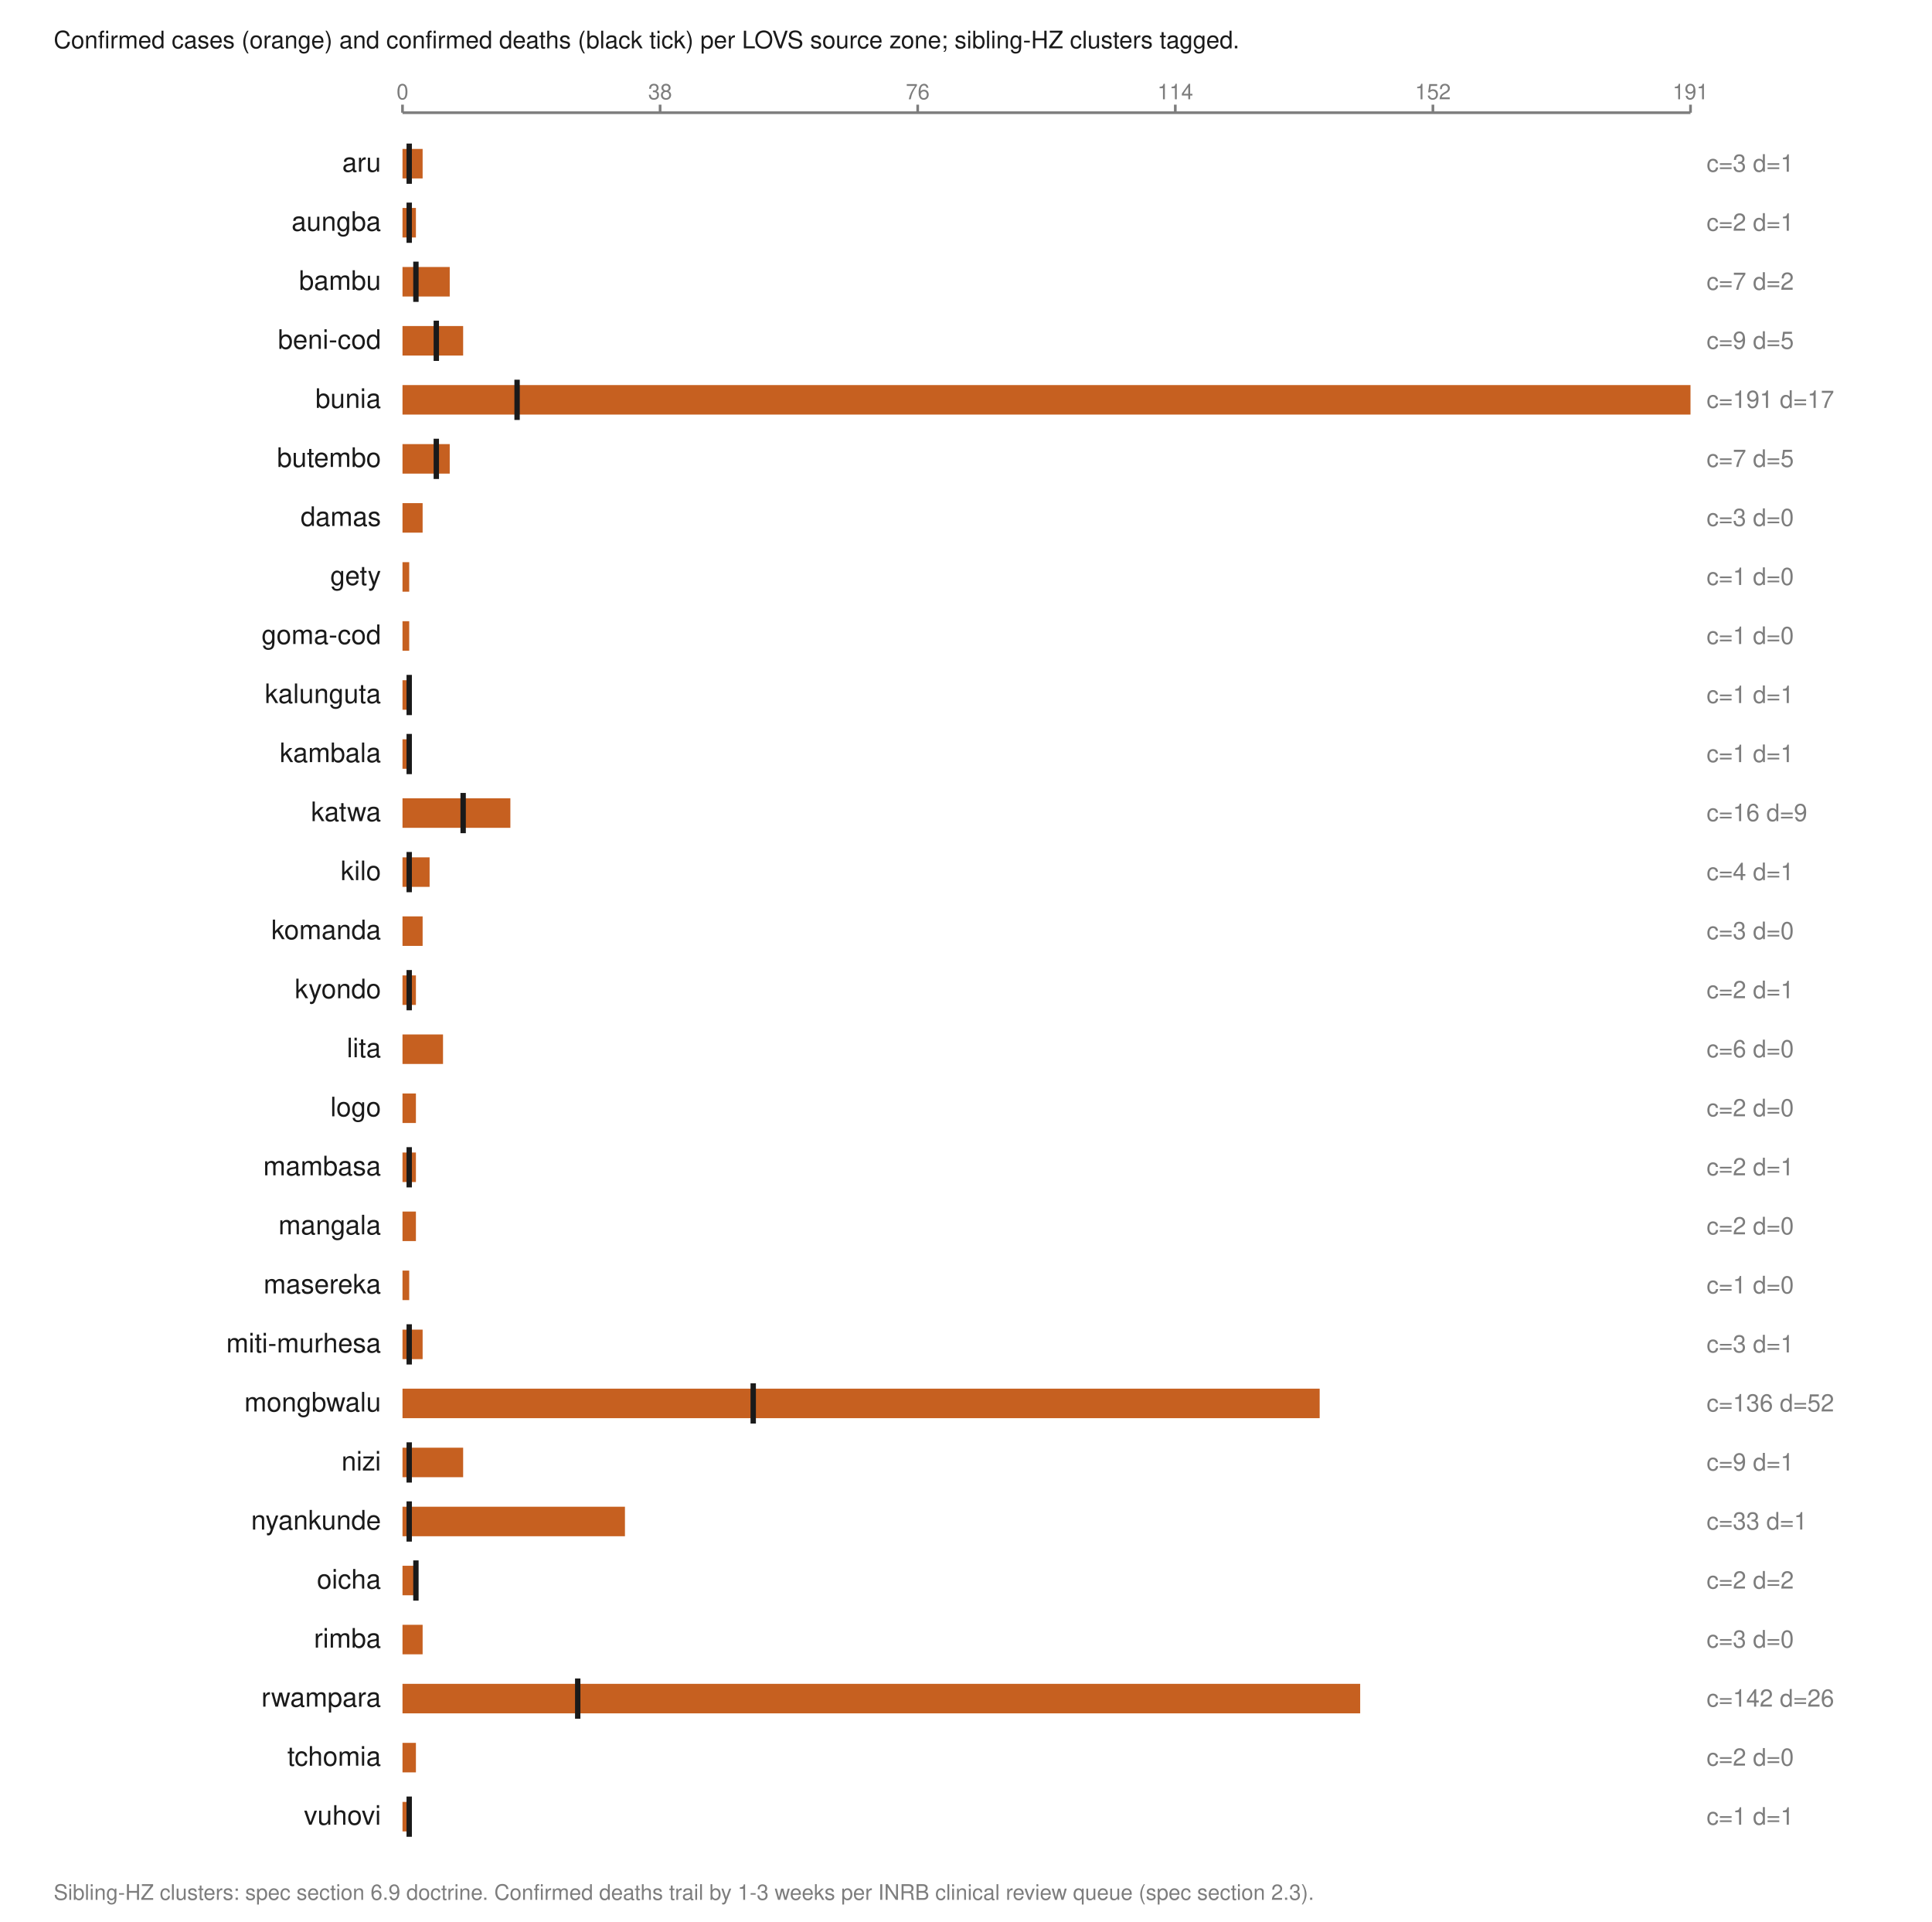
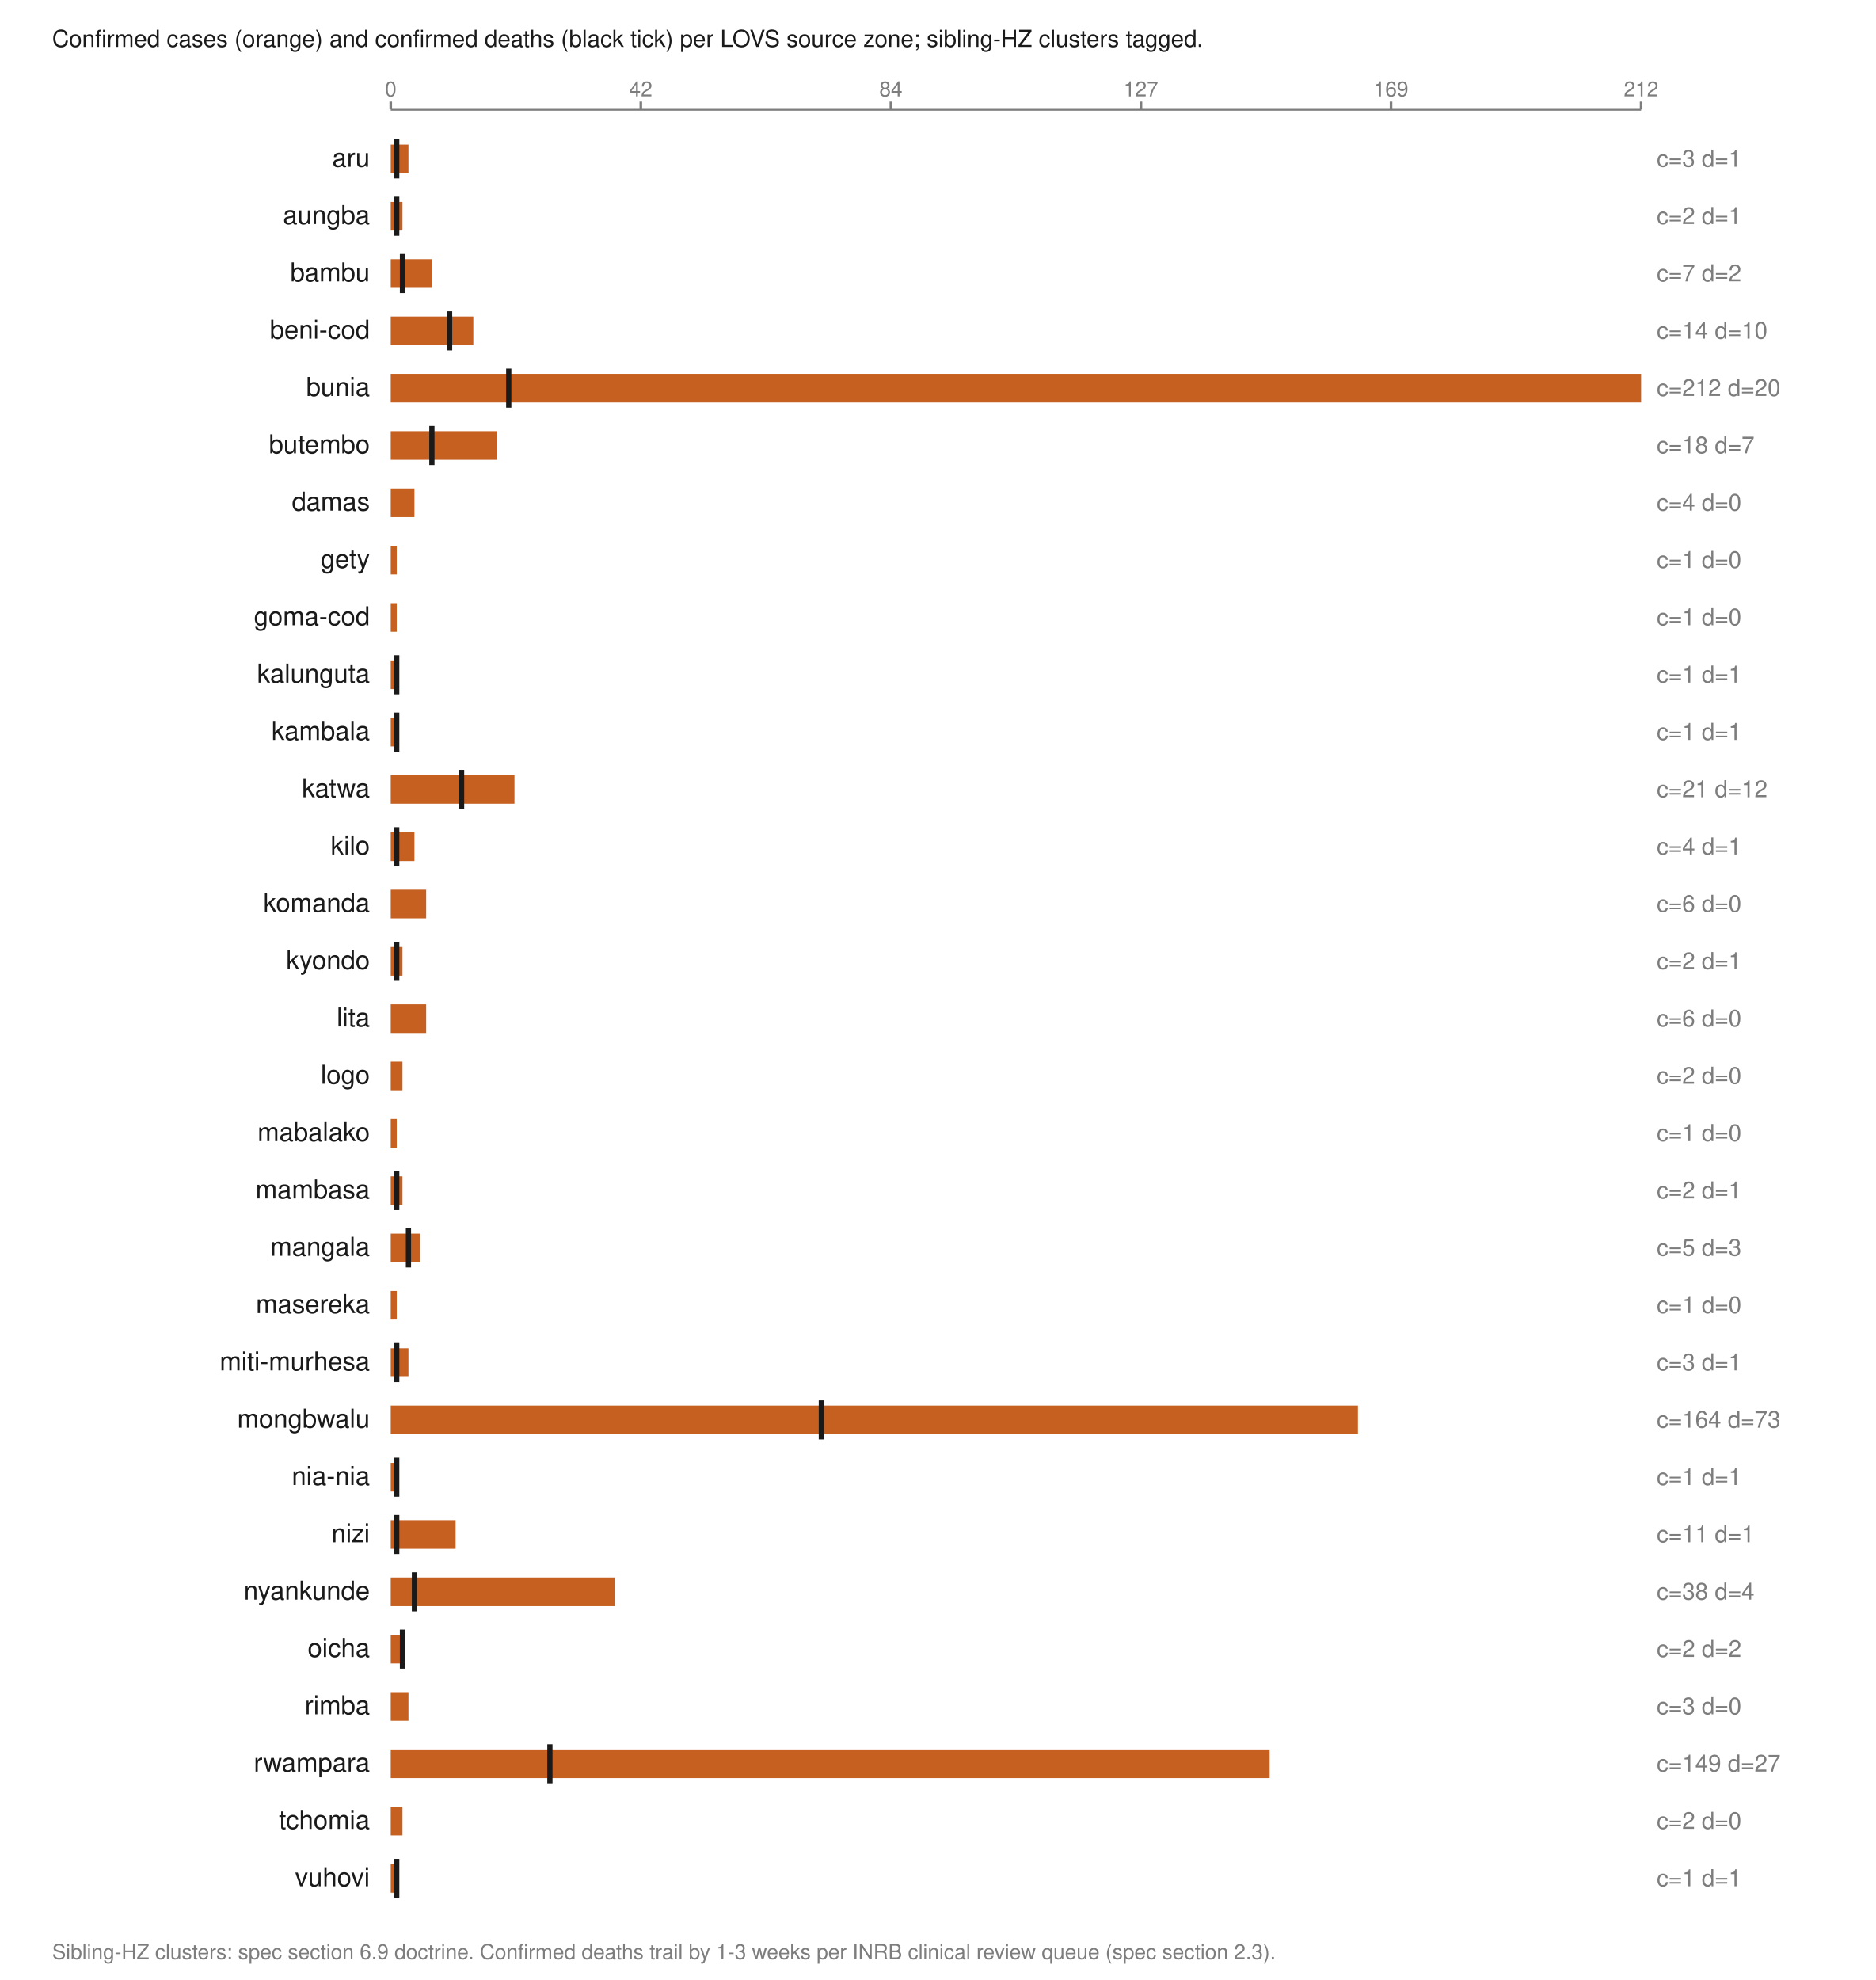
- <svg xmlns="http://www.w3.org/2000/svg" viewBox="0 0 720 716" width="720" height="716" role="img" aria-labelledby="t">
+ <svg xmlns="http://www.w3.org/2000/svg" viewBox="0 0 720 760" width="720" height="760" role="img" aria-labelledby="t">
  <text x="20.0" y="18.0" font-family="Helvetica,Arial,sans-serif" font-size="9" fill="#1a1a1a" font-weight="normal" text-anchor="start">Confirmed cases (orange) and confirmed deaths (black tick) per LOVS source zone; sibling-HZ clusters tagged.</text>
  <line x1="150.0" y1="42.0" x2="630.0" y2="42.0" stroke="#7d7d7d" stroke-width="1" />
  <line x1="150.0" y1="39.0" x2="150.0" y2="42.0" stroke="#7d7d7d" stroke-width="1" />
  <text x="150.0" y="37.0" font-family="Helvetica,Arial,sans-serif" font-size="8" fill="#7d7d7d" font-weight="normal" text-anchor="middle">0</text>
  <line x1="246.0" y1="39.0" x2="246.0" y2="42.0" stroke="#7d7d7d" stroke-width="1" />
-   <text x="246.0" y="37.0" font-family="Helvetica,Arial,sans-serif" font-size="8" fill="#7d7d7d" font-weight="normal" text-anchor="middle">38</text>
+   <text x="246.0" y="37.0" font-family="Helvetica,Arial,sans-serif" font-size="8" fill="#7d7d7d" font-weight="normal" text-anchor="middle">42</text>
  <line x1="342.0" y1="39.0" x2="342.0" y2="42.0" stroke="#7d7d7d" stroke-width="1" />
-   <text x="342.0" y="37.0" font-family="Helvetica,Arial,sans-serif" font-size="8" fill="#7d7d7d" font-weight="normal" text-anchor="middle">76</text>
+   <text x="342.0" y="37.0" font-family="Helvetica,Arial,sans-serif" font-size="8" fill="#7d7d7d" font-weight="normal" text-anchor="middle">84</text>
  <line x1="438.0" y1="39.0" x2="438.0" y2="42.0" stroke="#7d7d7d" stroke-width="1" />
-   <text x="438.0" y="37.0" font-family="Helvetica,Arial,sans-serif" font-size="8" fill="#7d7d7d" font-weight="normal" text-anchor="middle">114</text>
+   <text x="438.0" y="37.0" font-family="Helvetica,Arial,sans-serif" font-size="8" fill="#7d7d7d" font-weight="normal" text-anchor="middle">127</text>
  <line x1="534.0" y1="39.0" x2="534.0" y2="42.0" stroke="#7d7d7d" stroke-width="1" />
-   <text x="534.0" y="37.0" font-family="Helvetica,Arial,sans-serif" font-size="8" fill="#7d7d7d" font-weight="normal" text-anchor="middle">152</text>
+   <text x="534.0" y="37.0" font-family="Helvetica,Arial,sans-serif" font-size="8" fill="#7d7d7d" font-weight="normal" text-anchor="middle">169</text>
  <line x1="630.0" y1="39.0" x2="630.0" y2="42.0" stroke="#7d7d7d" stroke-width="1" />
-   <text x="630.0" y="37.0" font-family="Helvetica,Arial,sans-serif" font-size="8" fill="#7d7d7d" font-weight="normal" text-anchor="middle">191</text>
+   <text x="630.0" y="37.0" font-family="Helvetica,Arial,sans-serif" font-size="8" fill="#7d7d7d" font-weight="normal" text-anchor="middle">212</text>
  <text x="142.0" y="64.0" font-family="Helvetica,Arial,sans-serif" font-size="10" fill="#1a1a1a" font-weight="normal" text-anchor="end">aru</text>
-   <rect x="150.0" y="55.5" width="7.5" height="11.0" fill="#c66020" />
-   <line x1="152.5" y1="53.5" x2="152.5" y2="68.5" stroke="#1a1a1a" stroke-width="2" />
+   <rect x="150.0" y="55.5" width="6.8" height="11.0" fill="#c66020" />
+   <line x1="152.3" y1="53.5" x2="152.3" y2="68.5" stroke="#1a1a1a" stroke-width="2" />
  <text x="636.0" y="64.0" font-family="Helvetica,Arial,sans-serif" font-size="9" fill="#7d7d7d" font-weight="normal" text-anchor="start">c=3 d=1</text>
  <text x="142.0" y="86.0" font-family="Helvetica,Arial,sans-serif" font-size="10" fill="#1a1a1a" font-weight="normal" text-anchor="end">aungba</text>
-   <rect x="150.0" y="77.5" width="5.0" height="11.0" fill="#c66020" />
-   <line x1="152.5" y1="75.5" x2="152.5" y2="90.5" stroke="#1a1a1a" stroke-width="2" />
+   <rect x="150.0" y="77.5" width="4.5" height="11.0" fill="#c66020" />
+   <line x1="152.3" y1="75.5" x2="152.3" y2="90.5" stroke="#1a1a1a" stroke-width="2" />
  <text x="636.0" y="86.0" font-family="Helvetica,Arial,sans-serif" font-size="9" fill="#7d7d7d" font-weight="normal" text-anchor="start">c=2 d=1</text>
  <text x="142.0" y="108.0" font-family="Helvetica,Arial,sans-serif" font-size="10" fill="#1a1a1a" font-weight="normal" text-anchor="end">bambu</text>
-   <rect x="150.0" y="99.5" width="17.6" height="11.0" fill="#c66020" />
-   <line x1="155.0" y1="97.5" x2="155.0" y2="112.5" stroke="#1a1a1a" stroke-width="2" />
+   <rect x="150.0" y="99.5" width="15.8" height="11.0" fill="#c66020" />
+   <line x1="154.5" y1="97.5" x2="154.5" y2="112.5" stroke="#1a1a1a" stroke-width="2" />
  <text x="636.0" y="108.0" font-family="Helvetica,Arial,sans-serif" font-size="9" fill="#7d7d7d" font-weight="normal" text-anchor="start">c=7 d=2</text>
  <text x="142.0" y="130.0" font-family="Helvetica,Arial,sans-serif" font-size="10" fill="#1a1a1a" font-weight="normal" text-anchor="end">beni-cod</text>
-   <rect x="150.0" y="121.5" width="22.6" height="11.0" fill="#c66020" />
-   <line x1="162.6" y1="119.5" x2="162.6" y2="134.5" stroke="#1a1a1a" stroke-width="2" />
-   <text x="636.0" y="130.0" font-family="Helvetica,Arial,sans-serif" font-size="9" fill="#7d7d7d" font-weight="normal" text-anchor="start">c=9 d=5</text>
+   <rect x="150.0" y="121.5" width="31.7" height="11.0" fill="#c66020" />
+   <line x1="172.6" y1="119.5" x2="172.6" y2="134.5" stroke="#1a1a1a" stroke-width="2" />
+   <text x="636.0" y="130.0" font-family="Helvetica,Arial,sans-serif" font-size="9" fill="#7d7d7d" font-weight="normal" text-anchor="start">c=14 d=10</text>
  <text x="142.0" y="152.0" font-family="Helvetica,Arial,sans-serif" font-size="10" fill="#1a1a1a" font-weight="normal" text-anchor="end">bunia</text>
  <rect x="150.0" y="143.5" width="480.0" height="11.0" fill="#c66020" />
-   <line x1="192.7" y1="141.5" x2="192.7" y2="156.5" stroke="#1a1a1a" stroke-width="2" />
-   <text x="636.0" y="152.0" font-family="Helvetica,Arial,sans-serif" font-size="9" fill="#7d7d7d" font-weight="normal" text-anchor="start">c=191 d=17</text>
+   <line x1="195.3" y1="141.5" x2="195.3" y2="156.5" stroke="#1a1a1a" stroke-width="2" />
+   <text x="636.0" y="152.0" font-family="Helvetica,Arial,sans-serif" font-size="9" fill="#7d7d7d" font-weight="normal" text-anchor="start">c=212 d=20</text>
  <text x="142.0" y="174.0" font-family="Helvetica,Arial,sans-serif" font-size="10" fill="#1a1a1a" font-weight="normal" text-anchor="end">butembo</text>
-   <rect x="150.0" y="165.5" width="17.6" height="11.0" fill="#c66020" />
-   <line x1="162.6" y1="163.5" x2="162.6" y2="178.5" stroke="#1a1a1a" stroke-width="2" />
-   <text x="636.0" y="174.0" font-family="Helvetica,Arial,sans-serif" font-size="9" fill="#7d7d7d" font-weight="normal" text-anchor="start">c=7 d=5</text>
+   <rect x="150.0" y="165.5" width="40.8" height="11.0" fill="#c66020" />
+   <line x1="165.8" y1="163.5" x2="165.8" y2="178.5" stroke="#1a1a1a" stroke-width="2" />
+   <text x="636.0" y="174.0" font-family="Helvetica,Arial,sans-serif" font-size="9" fill="#7d7d7d" font-weight="normal" text-anchor="start">c=18 d=7</text>
  <text x="142.0" y="196.0" font-family="Helvetica,Arial,sans-serif" font-size="10" fill="#1a1a1a" font-weight="normal" text-anchor="end">damas</text>
-   <rect x="150.0" y="187.5" width="7.5" height="11.0" fill="#c66020" />
-   <text x="636.0" y="196.0" font-family="Helvetica,Arial,sans-serif" font-size="9" fill="#7d7d7d" font-weight="normal" text-anchor="start">c=3 d=0</text>
+   <rect x="150.0" y="187.5" width="9.1" height="11.0" fill="#c66020" />
+   <text x="636.0" y="196.0" font-family="Helvetica,Arial,sans-serif" font-size="9" fill="#7d7d7d" font-weight="normal" text-anchor="start">c=4 d=0</text>
  <text x="142.0" y="218.0" font-family="Helvetica,Arial,sans-serif" font-size="10" fill="#1a1a1a" font-weight="normal" text-anchor="end">gety</text>
-   <rect x="150.0" y="209.5" width="2.5" height="11.0" fill="#c66020" />
+   <rect x="150.0" y="209.5" width="2.3" height="11.0" fill="#c66020" />
  <text x="636.0" y="218.0" font-family="Helvetica,Arial,sans-serif" font-size="9" fill="#7d7d7d" font-weight="normal" text-anchor="start">c=1 d=0</text>
  <text x="142.0" y="240.0" font-family="Helvetica,Arial,sans-serif" font-size="10" fill="#1a1a1a" font-weight="normal" text-anchor="end">goma-cod</text>
-   <rect x="150.0" y="231.5" width="2.5" height="11.0" fill="#c66020" />
+   <rect x="150.0" y="231.5" width="2.3" height="11.0" fill="#c66020" />
  <text x="636.0" y="240.0" font-family="Helvetica,Arial,sans-serif" font-size="9" fill="#7d7d7d" font-weight="normal" text-anchor="start">c=1 d=0</text>
  <text x="142.0" y="262.0" font-family="Helvetica,Arial,sans-serif" font-size="10" fill="#1a1a1a" font-weight="normal" text-anchor="end">kalunguta</text>
-   <rect x="150.0" y="253.5" width="2.5" height="11.0" fill="#c66020" />
-   <line x1="152.5" y1="251.5" x2="152.5" y2="266.5" stroke="#1a1a1a" stroke-width="2" />
+   <rect x="150.0" y="253.5" width="2.3" height="11.0" fill="#c66020" />
+   <line x1="152.3" y1="251.5" x2="152.3" y2="266.5" stroke="#1a1a1a" stroke-width="2" />
  <text x="636.0" y="262.0" font-family="Helvetica,Arial,sans-serif" font-size="9" fill="#7d7d7d" font-weight="normal" text-anchor="start">c=1 d=1</text>
  <text x="142.0" y="284.0" font-family="Helvetica,Arial,sans-serif" font-size="10" fill="#1a1a1a" font-weight="normal" text-anchor="end">kambala</text>
-   <rect x="150.0" y="275.5" width="2.5" height="11.0" fill="#c66020" />
-   <line x1="152.5" y1="273.5" x2="152.5" y2="288.5" stroke="#1a1a1a" stroke-width="2" />
+   <rect x="150.0" y="275.5" width="2.3" height="11.0" fill="#c66020" />
+   <line x1="152.3" y1="273.5" x2="152.3" y2="288.5" stroke="#1a1a1a" stroke-width="2" />
  <text x="636.0" y="284.0" font-family="Helvetica,Arial,sans-serif" font-size="9" fill="#7d7d7d" font-weight="normal" text-anchor="start">c=1 d=1</text>
  <text x="142.0" y="306.0" font-family="Helvetica,Arial,sans-serif" font-size="10" fill="#1a1a1a" font-weight="normal" text-anchor="end">katwa</text>
-   <rect x="150.0" y="297.5" width="40.2" height="11.0" fill="#c66020" />
-   <line x1="172.6" y1="295.5" x2="172.6" y2="310.5" stroke="#1a1a1a" stroke-width="2" />
-   <text x="636.0" y="306.0" font-family="Helvetica,Arial,sans-serif" font-size="9" fill="#7d7d7d" font-weight="normal" text-anchor="start">c=16 d=9</text>
+   <rect x="150.0" y="297.5" width="47.5" height="11.0" fill="#c66020" />
+   <line x1="177.2" y1="295.5" x2="177.2" y2="310.5" stroke="#1a1a1a" stroke-width="2" />
+   <text x="636.0" y="306.0" font-family="Helvetica,Arial,sans-serif" font-size="9" fill="#7d7d7d" font-weight="normal" text-anchor="start">c=21 d=12</text>
  <text x="142.0" y="328.0" font-family="Helvetica,Arial,sans-serif" font-size="10" fill="#1a1a1a" font-weight="normal" text-anchor="end">kilo</text>
-   <rect x="150.0" y="319.5" width="10.1" height="11.0" fill="#c66020" />
-   <line x1="152.5" y1="317.5" x2="152.5" y2="332.5" stroke="#1a1a1a" stroke-width="2" />
+   <rect x="150.0" y="319.5" width="9.1" height="11.0" fill="#c66020" />
+   <line x1="152.3" y1="317.5" x2="152.3" y2="332.5" stroke="#1a1a1a" stroke-width="2" />
  <text x="636.0" y="328.0" font-family="Helvetica,Arial,sans-serif" font-size="9" fill="#7d7d7d" font-weight="normal" text-anchor="start">c=4 d=1</text>
  <text x="142.0" y="350.0" font-family="Helvetica,Arial,sans-serif" font-size="10" fill="#1a1a1a" font-weight="normal" text-anchor="end">komanda</text>
-   <rect x="150.0" y="341.5" width="7.5" height="11.0" fill="#c66020" />
-   <text x="636.0" y="350.0" font-family="Helvetica,Arial,sans-serif" font-size="9" fill="#7d7d7d" font-weight="normal" text-anchor="start">c=3 d=0</text>
+   <rect x="150.0" y="341.5" width="13.6" height="11.0" fill="#c66020" />
+   <text x="636.0" y="350.0" font-family="Helvetica,Arial,sans-serif" font-size="9" fill="#7d7d7d" font-weight="normal" text-anchor="start">c=6 d=0</text>
  <text x="142.0" y="372.0" font-family="Helvetica,Arial,sans-serif" font-size="10" fill="#1a1a1a" font-weight="normal" text-anchor="end">kyondo</text>
-   <rect x="150.0" y="363.5" width="5.0" height="11.0" fill="#c66020" />
-   <line x1="152.5" y1="361.5" x2="152.5" y2="376.5" stroke="#1a1a1a" stroke-width="2" />
+   <rect x="150.0" y="363.5" width="4.5" height="11.0" fill="#c66020" />
+   <line x1="152.3" y1="361.5" x2="152.3" y2="376.5" stroke="#1a1a1a" stroke-width="2" />
  <text x="636.0" y="372.0" font-family="Helvetica,Arial,sans-serif" font-size="9" fill="#7d7d7d" font-weight="normal" text-anchor="start">c=2 d=1</text>
  <text x="142.0" y="394.0" font-family="Helvetica,Arial,sans-serif" font-size="10" fill="#1a1a1a" font-weight="normal" text-anchor="end">lita</text>
-   <rect x="150.0" y="385.5" width="15.1" height="11.0" fill="#c66020" />
+   <rect x="150.0" y="385.5" width="13.6" height="11.0" fill="#c66020" />
  <text x="636.0" y="394.0" font-family="Helvetica,Arial,sans-serif" font-size="9" fill="#7d7d7d" font-weight="normal" text-anchor="start">c=6 d=0</text>
  <text x="142.0" y="416.0" font-family="Helvetica,Arial,sans-serif" font-size="10" fill="#1a1a1a" font-weight="normal" text-anchor="end">logo</text>
-   <rect x="150.0" y="407.5" width="5.0" height="11.0" fill="#c66020" />
+   <rect x="150.0" y="407.5" width="4.5" height="11.0" fill="#c66020" />
  <text x="636.0" y="416.0" font-family="Helvetica,Arial,sans-serif" font-size="9" fill="#7d7d7d" font-weight="normal" text-anchor="start">c=2 d=0</text>
-   <text x="142.0" y="438.0" font-family="Helvetica,Arial,sans-serif" font-size="10" fill="#1a1a1a" font-weight="normal" text-anchor="end">mambasa</text>
-   <rect x="150.0" y="429.5" width="5.0" height="11.0" fill="#c66020" />
-   <line x1="152.5" y1="427.5" x2="152.5" y2="442.5" stroke="#1a1a1a" stroke-width="2" />
-   <text x="636.0" y="438.0" font-family="Helvetica,Arial,sans-serif" font-size="9" fill="#7d7d7d" font-weight="normal" text-anchor="start">c=2 d=1</text>
-   <text x="142.0" y="460.0" font-family="Helvetica,Arial,sans-serif" font-size="10" fill="#1a1a1a" font-weight="normal" text-anchor="end">mangala</text>
-   <rect x="150.0" y="451.5" width="5.0" height="11.0" fill="#c66020" />
-   <text x="636.0" y="460.0" font-family="Helvetica,Arial,sans-serif" font-size="9" fill="#7d7d7d" font-weight="normal" text-anchor="start">c=2 d=0</text>
-   <text x="142.0" y="482.0" font-family="Helvetica,Arial,sans-serif" font-size="10" fill="#1a1a1a" font-weight="normal" text-anchor="end">masereka</text>
-   <rect x="150.0" y="473.5" width="2.5" height="11.0" fill="#c66020" />
-   <text x="636.0" y="482.0" font-family="Helvetica,Arial,sans-serif" font-size="9" fill="#7d7d7d" font-weight="normal" text-anchor="start">c=1 d=0</text>
-   <text x="142.0" y="504.0" font-family="Helvetica,Arial,sans-serif" font-size="10" fill="#1a1a1a" font-weight="normal" text-anchor="end">miti-murhesa</text>
-   <rect x="150.0" y="495.5" width="7.5" height="11.0" fill="#c66020" />
-   <line x1="152.5" y1="493.5" x2="152.5" y2="508.5" stroke="#1a1a1a" stroke-width="2" />
-   <text x="636.0" y="504.0" font-family="Helvetica,Arial,sans-serif" font-size="9" fill="#7d7d7d" font-weight="normal" text-anchor="start">c=3 d=1</text>
-   <text x="142.0" y="526.0" font-family="Helvetica,Arial,sans-serif" font-size="10" fill="#1a1a1a" font-weight="normal" text-anchor="end">mongbwalu</text>
-   <rect x="150.0" y="517.5" width="341.8" height="11.0" fill="#c66020" />
-   <line x1="280.7" y1="515.5" x2="280.7" y2="530.5" stroke="#1a1a1a" stroke-width="2" />
-   <text x="636.0" y="526.0" font-family="Helvetica,Arial,sans-serif" font-size="9" fill="#7d7d7d" font-weight="normal" text-anchor="start">c=136 d=52</text>
-   <text x="142.0" y="548.0" font-family="Helvetica,Arial,sans-serif" font-size="10" fill="#1a1a1a" font-weight="normal" text-anchor="end">nizi</text>
-   <rect x="150.0" y="539.5" width="22.6" height="11.0" fill="#c66020" />
-   <line x1="152.5" y1="537.5" x2="152.5" y2="552.5" stroke="#1a1a1a" stroke-width="2" />
-   <text x="636.0" y="548.0" font-family="Helvetica,Arial,sans-serif" font-size="9" fill="#7d7d7d" font-weight="normal" text-anchor="start">c=9 d=1</text>
-   <text x="142.0" y="570.0" font-family="Helvetica,Arial,sans-serif" font-size="10" fill="#1a1a1a" font-weight="normal" text-anchor="end">nyankunde</text>
-   <rect x="150.0" y="561.5" width="82.9" height="11.0" fill="#c66020" />
-   <line x1="152.5" y1="559.5" x2="152.5" y2="574.5" stroke="#1a1a1a" stroke-width="2" />
-   <text x="636.0" y="570.0" font-family="Helvetica,Arial,sans-serif" font-size="9" fill="#7d7d7d" font-weight="normal" text-anchor="start">c=33 d=1</text>
-   <text x="142.0" y="592.0" font-family="Helvetica,Arial,sans-serif" font-size="10" fill="#1a1a1a" font-weight="normal" text-anchor="end">oicha</text>
-   <rect x="150.0" y="583.5" width="5.0" height="11.0" fill="#c66020" />
-   <line x1="155.0" y1="581.5" x2="155.0" y2="596.5" stroke="#1a1a1a" stroke-width="2" />
-   <text x="636.0" y="592.0" font-family="Helvetica,Arial,sans-serif" font-size="9" fill="#7d7d7d" font-weight="normal" text-anchor="start">c=2 d=2</text>
-   <text x="142.0" y="614.0" font-family="Helvetica,Arial,sans-serif" font-size="10" fill="#1a1a1a" font-weight="normal" text-anchor="end">rimba</text>
-   <rect x="150.0" y="605.5" width="7.5" height="11.0" fill="#c66020" />
-   <text x="636.0" y="614.0" font-family="Helvetica,Arial,sans-serif" font-size="9" fill="#7d7d7d" font-weight="normal" text-anchor="start">c=3 d=0</text>
-   <text x="142.0" y="636.0" font-family="Helvetica,Arial,sans-serif" font-size="10" fill="#1a1a1a" font-weight="normal" text-anchor="end">rwampara</text>
-   <rect x="150.0" y="627.5" width="356.9" height="11.0" fill="#c66020" />
-   <line x1="215.3" y1="625.5" x2="215.3" y2="640.5" stroke="#1a1a1a" stroke-width="2" />
-   <text x="636.0" y="636.0" font-family="Helvetica,Arial,sans-serif" font-size="9" fill="#7d7d7d" font-weight="normal" text-anchor="start">c=142 d=26</text>
-   <text x="142.0" y="658.0" font-family="Helvetica,Arial,sans-serif" font-size="10" fill="#1a1a1a" font-weight="normal" text-anchor="end">tchomia</text>
-   <rect x="150.0" y="649.5" width="5.0" height="11.0" fill="#c66020" />
-   <text x="636.0" y="658.0" font-family="Helvetica,Arial,sans-serif" font-size="9" fill="#7d7d7d" font-weight="normal" text-anchor="start">c=2 d=0</text>
-   <text x="142.0" y="680.0" font-family="Helvetica,Arial,sans-serif" font-size="10" fill="#1a1a1a" font-weight="normal" text-anchor="end">vuhovi</text>
-   <rect x="150.0" y="671.5" width="2.5" height="11.0" fill="#c66020" />
-   <line x1="152.5" y1="669.5" x2="152.5" y2="684.5" stroke="#1a1a1a" stroke-width="2" />
-   <text x="636.0" y="680.0" font-family="Helvetica,Arial,sans-serif" font-size="9" fill="#7d7d7d" font-weight="normal" text-anchor="start">c=1 d=1</text>
-   <text x="20.0" y="708.0" font-family="Helvetica,Arial,sans-serif" font-size="8" fill="#7d7d7d" font-weight="normal" text-anchor="start">Sibling-HZ clusters: spec section 6.9 doctrine. Confirmed deaths trail by 1-3 weeks per INRB clinical review queue (spec section 2.3).</text>
+   <text x="142.0" y="438.0" font-family="Helvetica,Arial,sans-serif" font-size="10" fill="#1a1a1a" font-weight="normal" text-anchor="end">mabalako</text>
+   <rect x="150.0" y="429.5" width="2.3" height="11.0" fill="#c66020" />
+   <text x="636.0" y="438.0" font-family="Helvetica,Arial,sans-serif" font-size="9" fill="#7d7d7d" font-weight="normal" text-anchor="start">c=1 d=0</text>
+   <text x="142.0" y="460.0" font-family="Helvetica,Arial,sans-serif" font-size="10" fill="#1a1a1a" font-weight="normal" text-anchor="end">mambasa</text>
+   <rect x="150.0" y="451.5" width="4.5" height="11.0" fill="#c66020" />
+   <line x1="152.3" y1="449.5" x2="152.3" y2="464.5" stroke="#1a1a1a" stroke-width="2" />
+   <text x="636.0" y="460.0" font-family="Helvetica,Arial,sans-serif" font-size="9" fill="#7d7d7d" font-weight="normal" text-anchor="start">c=2 d=1</text>
+   <text x="142.0" y="482.0" font-family="Helvetica,Arial,sans-serif" font-size="10" fill="#1a1a1a" font-weight="normal" text-anchor="end">mangala</text>
+   <rect x="150.0" y="473.5" width="11.3" height="11.0" fill="#c66020" />
+   <line x1="156.8" y1="471.5" x2="156.8" y2="486.5" stroke="#1a1a1a" stroke-width="2" />
+   <text x="636.0" y="482.0" font-family="Helvetica,Arial,sans-serif" font-size="9" fill="#7d7d7d" font-weight="normal" text-anchor="start">c=5 d=3</text>
+   <text x="142.0" y="504.0" font-family="Helvetica,Arial,sans-serif" font-size="10" fill="#1a1a1a" font-weight="normal" text-anchor="end">masereka</text>
+   <rect x="150.0" y="495.5" width="2.3" height="11.0" fill="#c66020" />
+   <text x="636.0" y="504.0" font-family="Helvetica,Arial,sans-serif" font-size="9" fill="#7d7d7d" font-weight="normal" text-anchor="start">c=1 d=0</text>
+   <text x="142.0" y="526.0" font-family="Helvetica,Arial,sans-serif" font-size="10" fill="#1a1a1a" font-weight="normal" text-anchor="end">miti-murhesa</text>
+   <rect x="150.0" y="517.5" width="6.8" height="11.0" fill="#c66020" />
+   <line x1="152.3" y1="515.5" x2="152.3" y2="530.5" stroke="#1a1a1a" stroke-width="2" />
+   <text x="636.0" y="526.0" font-family="Helvetica,Arial,sans-serif" font-size="9" fill="#7d7d7d" font-weight="normal" text-anchor="start">c=3 d=1</text>
+   <text x="142.0" y="548.0" font-family="Helvetica,Arial,sans-serif" font-size="10" fill="#1a1a1a" font-weight="normal" text-anchor="end">mongbwalu</text>
+   <rect x="150.0" y="539.5" width="371.3" height="11.0" fill="#c66020" />
+   <line x1="315.3" y1="537.5" x2="315.3" y2="552.5" stroke="#1a1a1a" stroke-width="2" />
+   <text x="636.0" y="548.0" font-family="Helvetica,Arial,sans-serif" font-size="9" fill="#7d7d7d" font-weight="normal" text-anchor="start">c=164 d=73</text>
+   <text x="142.0" y="570.0" font-family="Helvetica,Arial,sans-serif" font-size="10" fill="#1a1a1a" font-weight="normal" text-anchor="end">nia-nia</text>
+   <rect x="150.0" y="561.5" width="2.3" height="11.0" fill="#c66020" />
+   <line x1="152.3" y1="559.5" x2="152.3" y2="574.5" stroke="#1a1a1a" stroke-width="2" />
+   <text x="636.0" y="570.0" font-family="Helvetica,Arial,sans-serif" font-size="9" fill="#7d7d7d" font-weight="normal" text-anchor="start">c=1 d=1</text>
+   <text x="142.0" y="592.0" font-family="Helvetica,Arial,sans-serif" font-size="10" fill="#1a1a1a" font-weight="normal" text-anchor="end">nizi</text>
+   <rect x="150.0" y="583.5" width="24.9" height="11.0" fill="#c66020" />
+   <line x1="152.3" y1="581.5" x2="152.3" y2="596.5" stroke="#1a1a1a" stroke-width="2" />
+   <text x="636.0" y="592.0" font-family="Helvetica,Arial,sans-serif" font-size="9" fill="#7d7d7d" font-weight="normal" text-anchor="start">c=11 d=1</text>
+   <text x="142.0" y="614.0" font-family="Helvetica,Arial,sans-serif" font-size="10" fill="#1a1a1a" font-weight="normal" text-anchor="end">nyankunde</text>
+   <rect x="150.0" y="605.5" width="86.0" height="11.0" fill="#c66020" />
+   <line x1="159.1" y1="603.5" x2="159.1" y2="618.5" stroke="#1a1a1a" stroke-width="2" />
+   <text x="636.0" y="614.0" font-family="Helvetica,Arial,sans-serif" font-size="9" fill="#7d7d7d" font-weight="normal" text-anchor="start">c=38 d=4</text>
+   <text x="142.0" y="636.0" font-family="Helvetica,Arial,sans-serif" font-size="10" fill="#1a1a1a" font-weight="normal" text-anchor="end">oicha</text>
+   <rect x="150.0" y="627.5" width="4.5" height="11.0" fill="#c66020" />
+   <line x1="154.5" y1="625.5" x2="154.5" y2="640.5" stroke="#1a1a1a" stroke-width="2" />
+   <text x="636.0" y="636.0" font-family="Helvetica,Arial,sans-serif" font-size="9" fill="#7d7d7d" font-weight="normal" text-anchor="start">c=2 d=2</text>
+   <text x="142.0" y="658.0" font-family="Helvetica,Arial,sans-serif" font-size="10" fill="#1a1a1a" font-weight="normal" text-anchor="end">rimba</text>
+   <rect x="150.0" y="649.5" width="6.8" height="11.0" fill="#c66020" />
+   <text x="636.0" y="658.0" font-family="Helvetica,Arial,sans-serif" font-size="9" fill="#7d7d7d" font-weight="normal" text-anchor="start">c=3 d=0</text>
+   <text x="142.0" y="680.0" font-family="Helvetica,Arial,sans-serif" font-size="10" fill="#1a1a1a" font-weight="normal" text-anchor="end">rwampara</text>
+   <rect x="150.0" y="671.5" width="337.4" height="11.0" fill="#c66020" />
+   <line x1="211.1" y1="669.5" x2="211.1" y2="684.5" stroke="#1a1a1a" stroke-width="2" />
+   <text x="636.0" y="680.0" font-family="Helvetica,Arial,sans-serif" font-size="9" fill="#7d7d7d" font-weight="normal" text-anchor="start">c=149 d=27</text>
+   <text x="142.0" y="702.0" font-family="Helvetica,Arial,sans-serif" font-size="10" fill="#1a1a1a" font-weight="normal" text-anchor="end">tchomia</text>
+   <rect x="150.0" y="693.5" width="4.5" height="11.0" fill="#c66020" />
+   <text x="636.0" y="702.0" font-family="Helvetica,Arial,sans-serif" font-size="9" fill="#7d7d7d" font-weight="normal" text-anchor="start">c=2 d=0</text>
+   <text x="142.0" y="724.0" font-family="Helvetica,Arial,sans-serif" font-size="10" fill="#1a1a1a" font-weight="normal" text-anchor="end">vuhovi</text>
+   <rect x="150.0" y="715.5" width="2.3" height="11.0" fill="#c66020" />
+   <line x1="152.3" y1="713.5" x2="152.3" y2="728.5" stroke="#1a1a1a" stroke-width="2" />
+   <text x="636.0" y="724.0" font-family="Helvetica,Arial,sans-serif" font-size="9" fill="#7d7d7d" font-weight="normal" text-anchor="start">c=1 d=1</text>
+   <text x="20.0" y="752.0" font-family="Helvetica,Arial,sans-serif" font-size="8" fill="#7d7d7d" font-weight="normal" text-anchor="start">Sibling-HZ clusters: spec section 6.9 doctrine. Confirmed deaths trail by 1-3 weeks per INRB clinical review queue (spec section 2.3).</text>
</svg>
